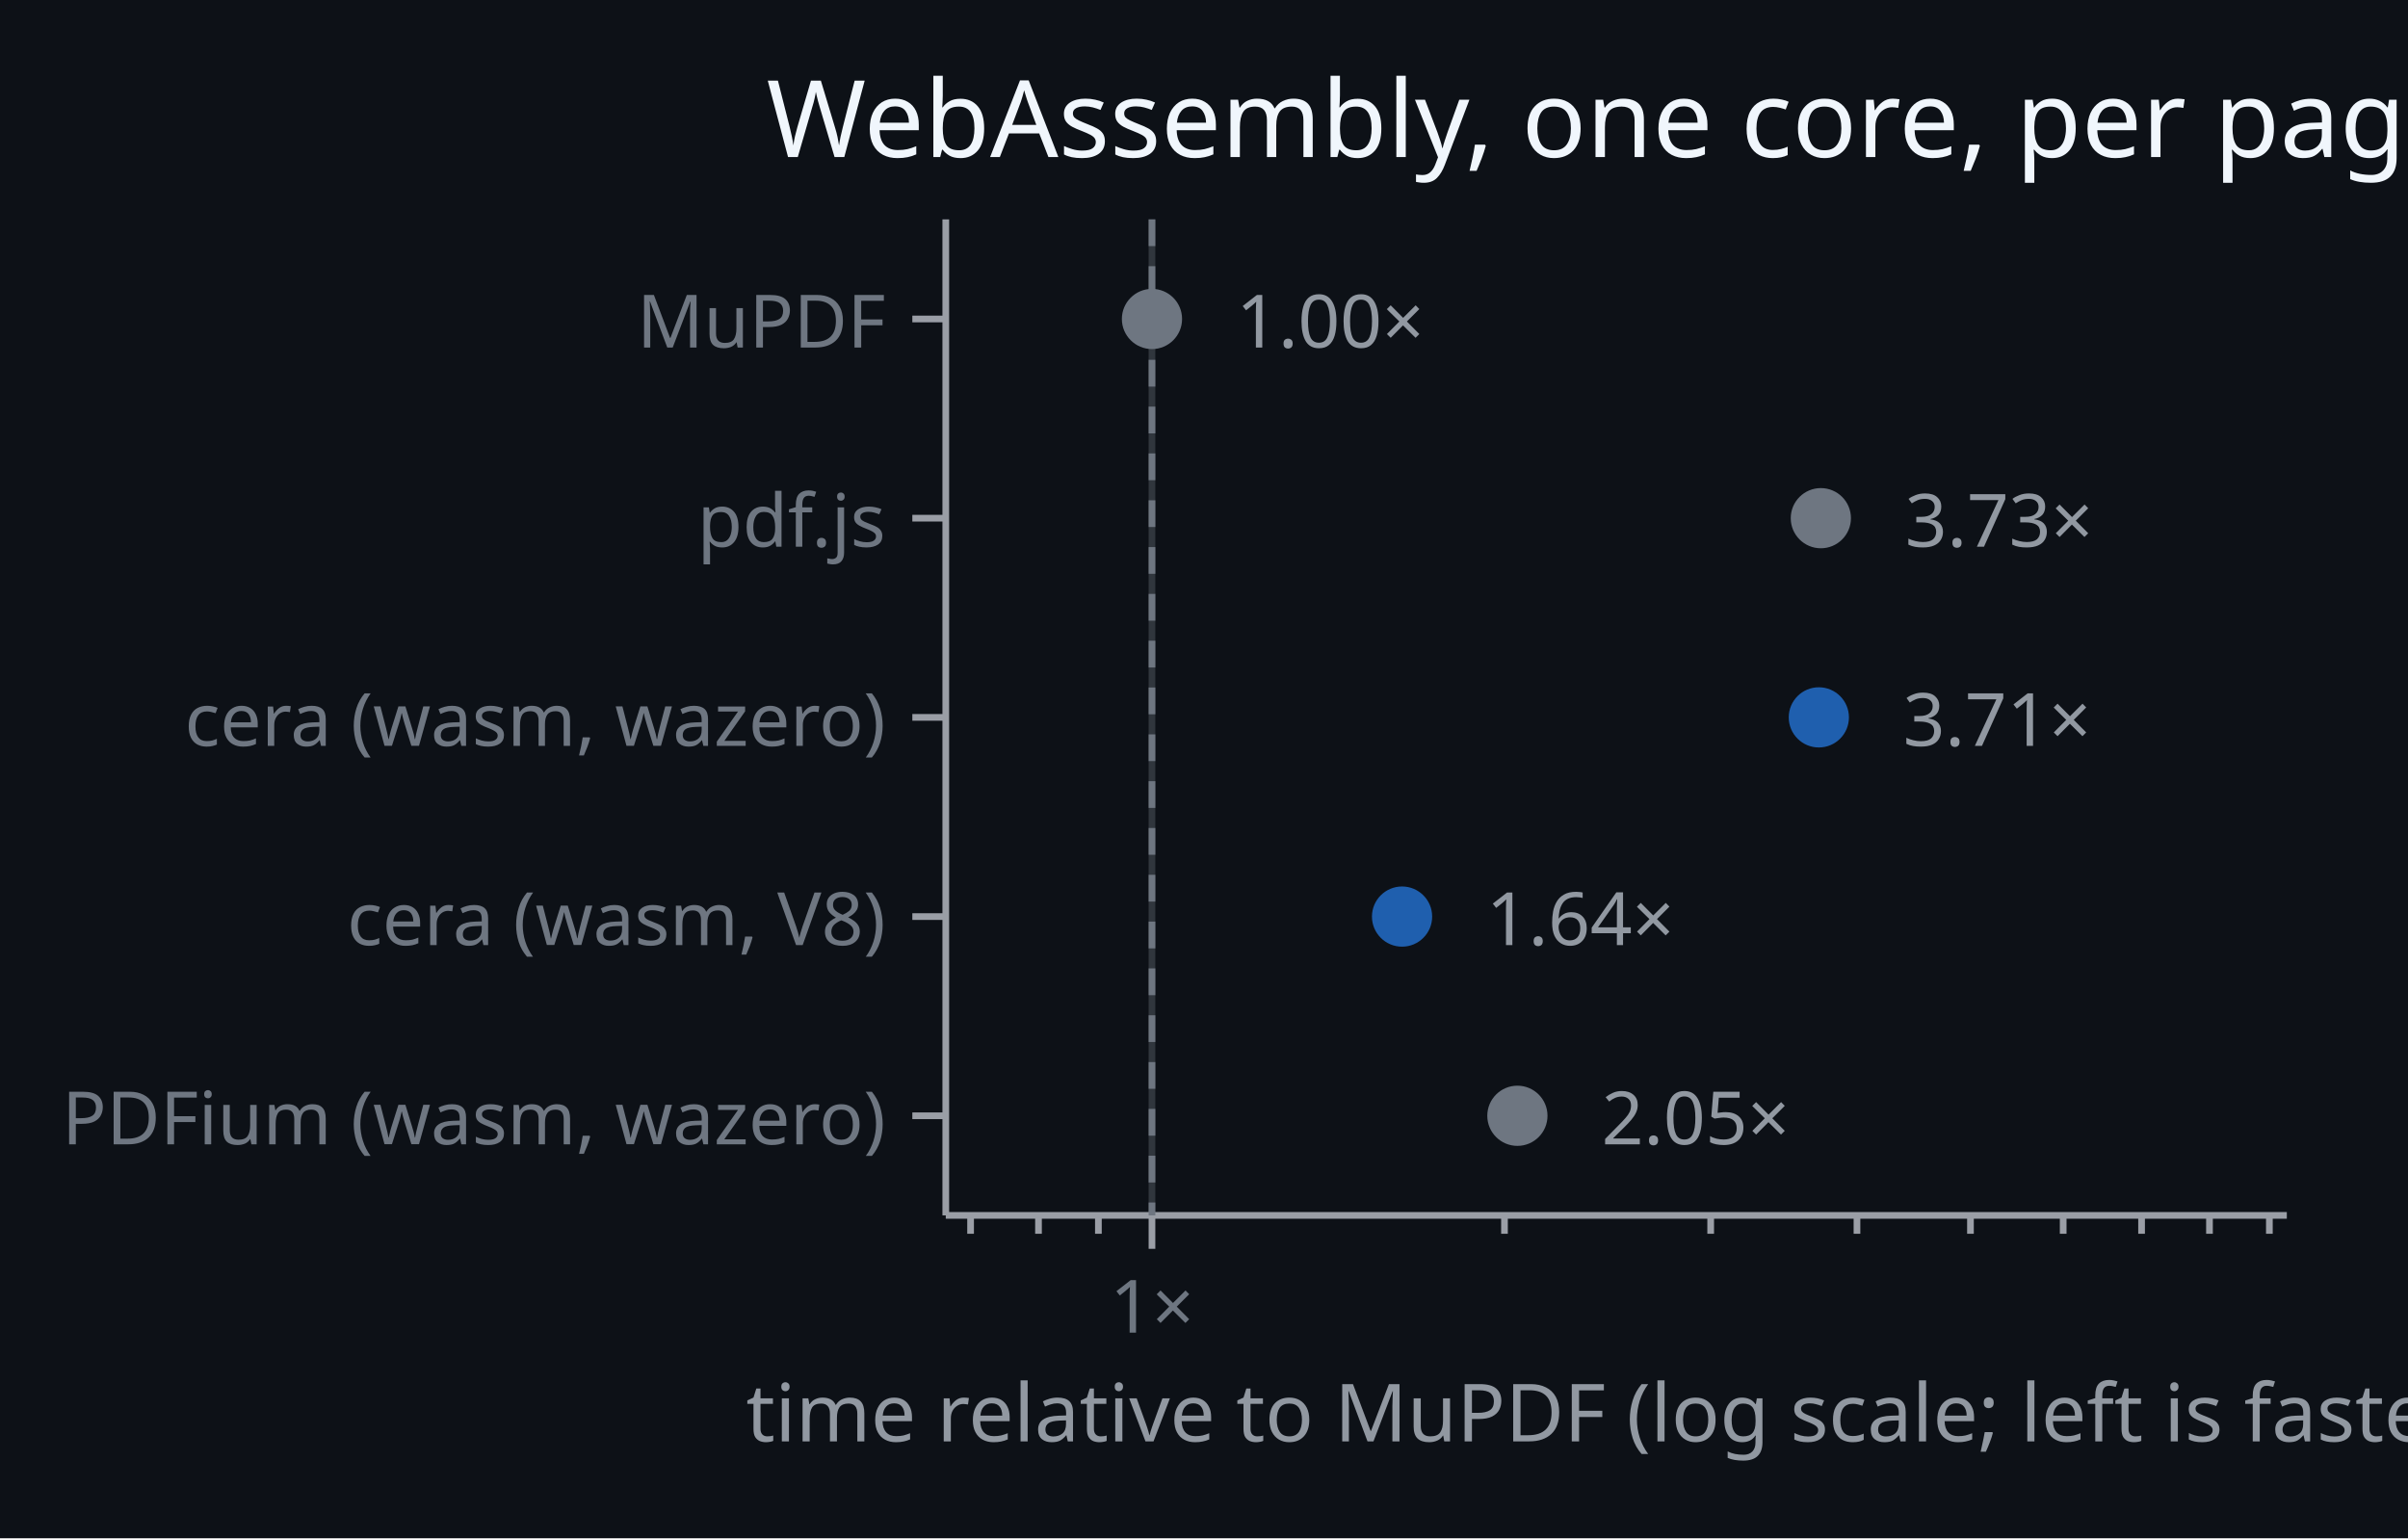
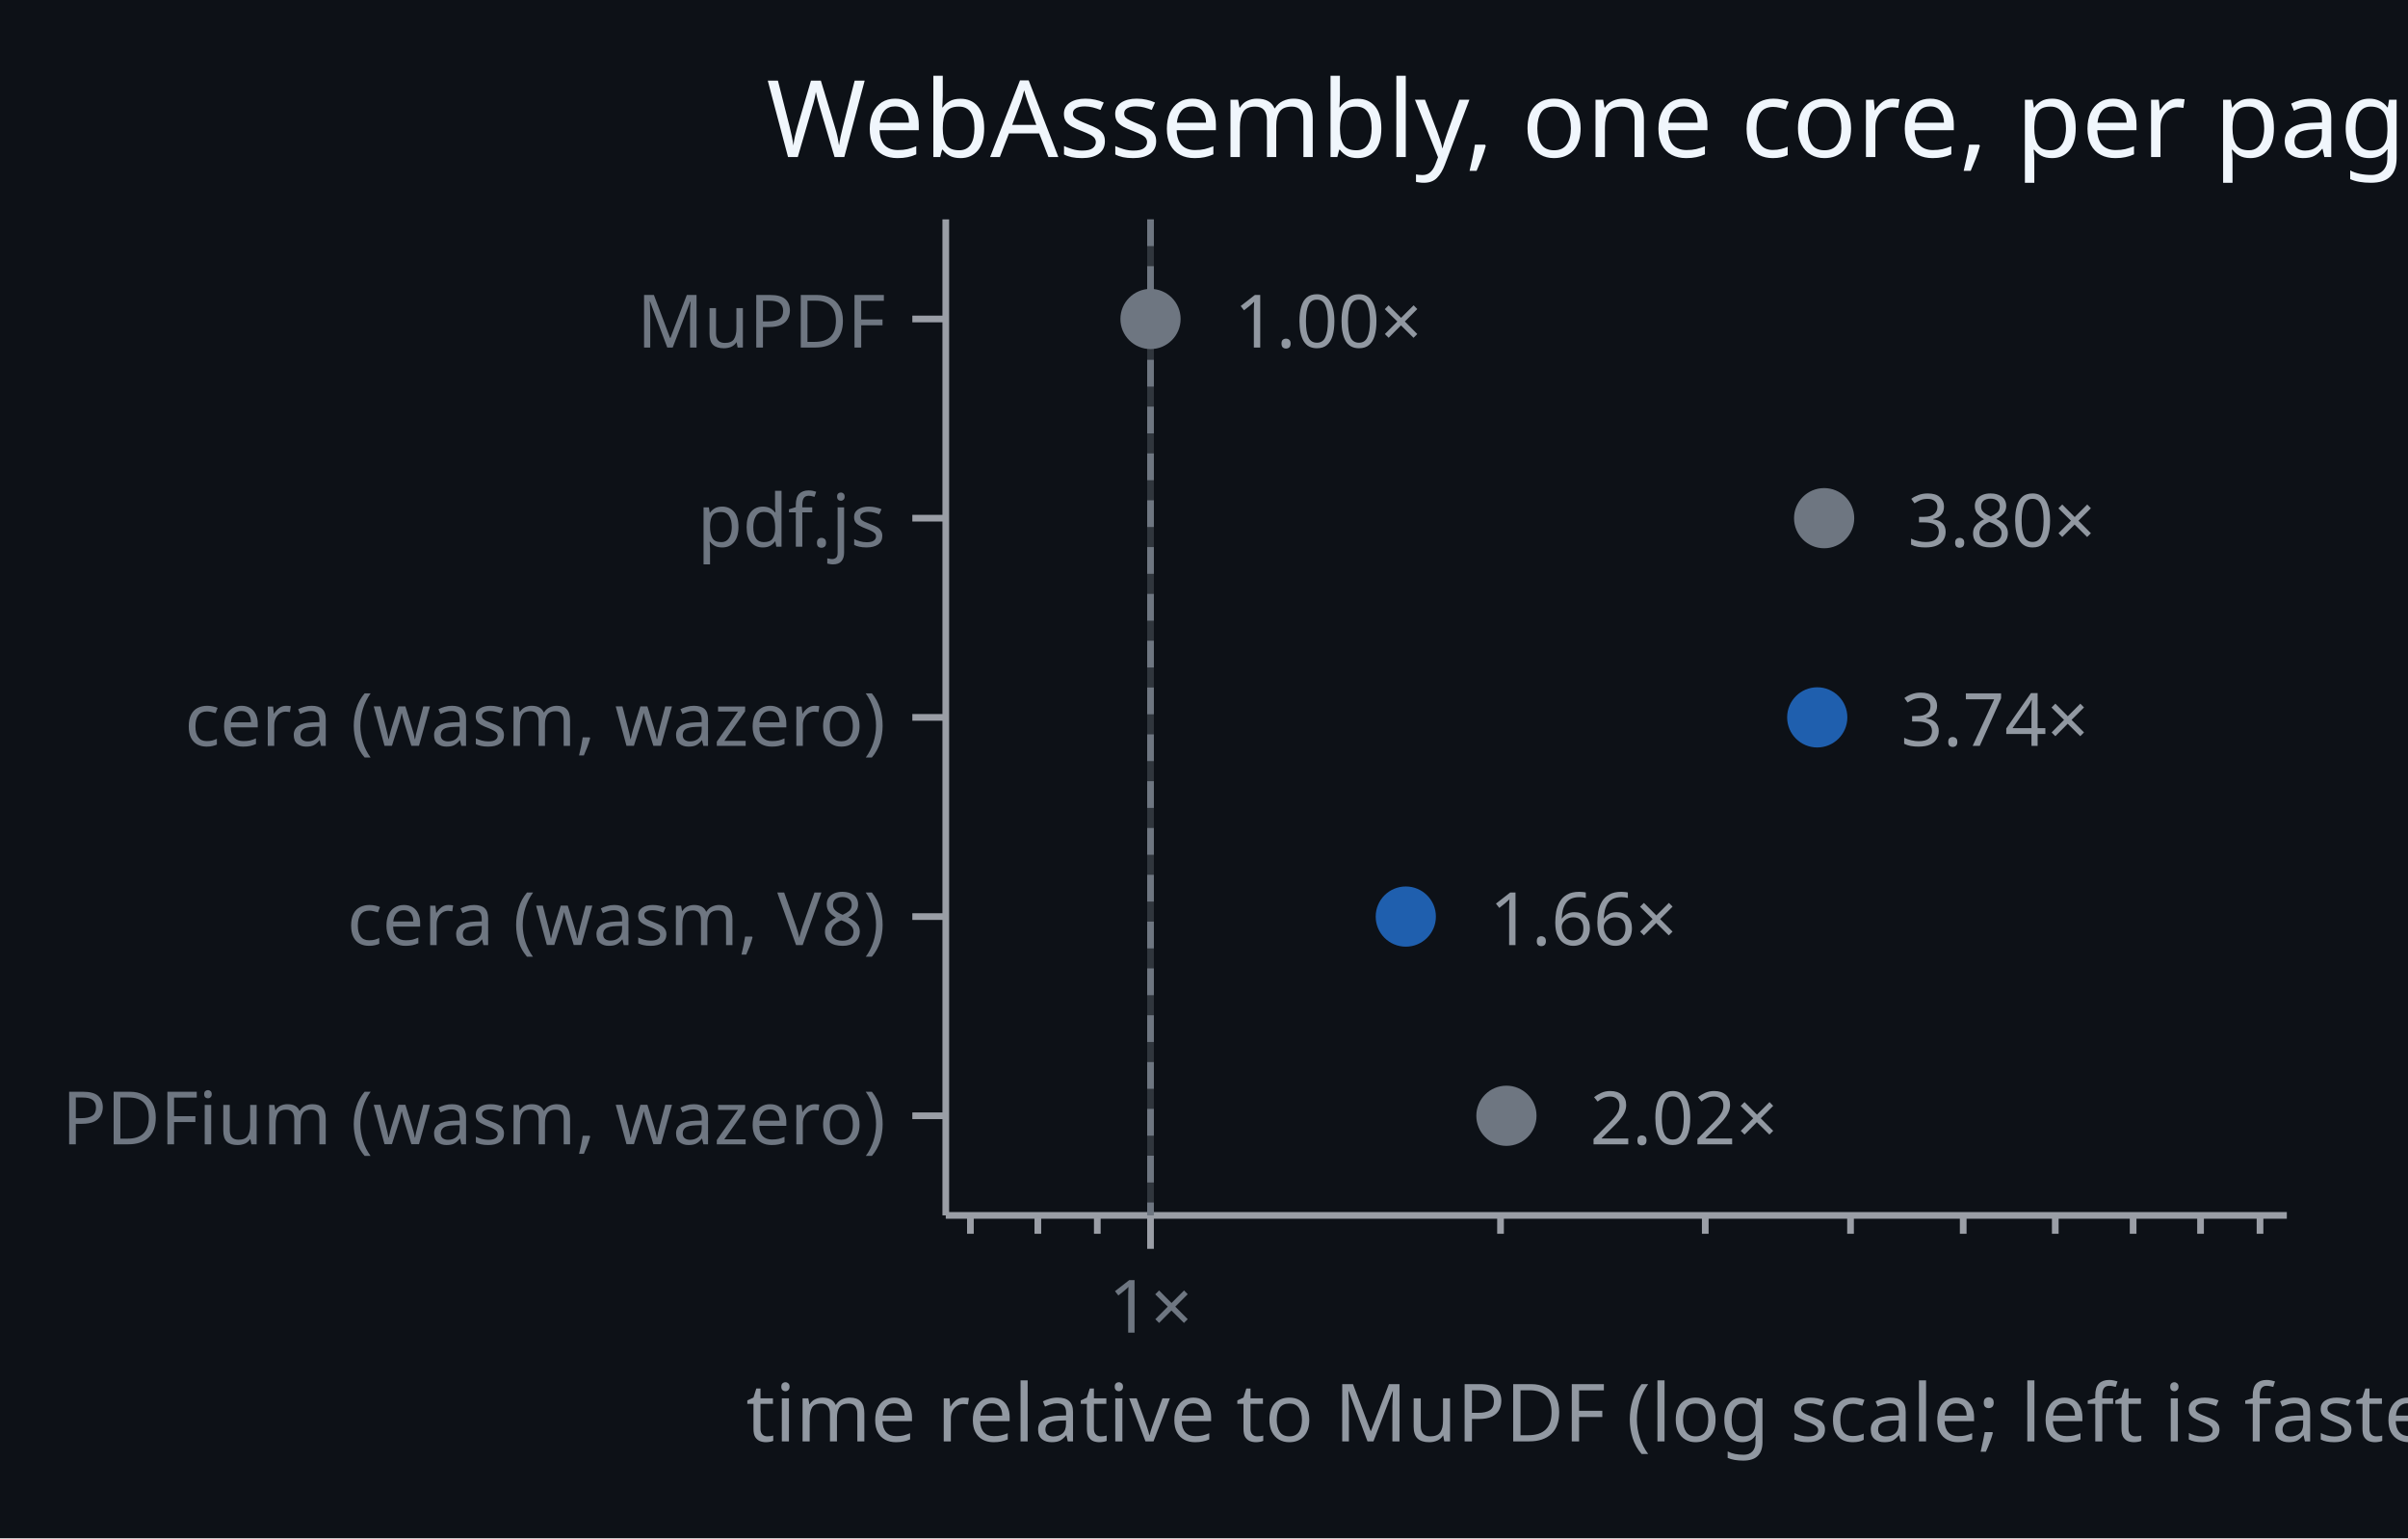
<svg xmlns="http://www.w3.org/2000/svg" width="360" height="230" viewBox="0 0 360 230" role="img" aria-labelledby="figure-title">
  <defs>
    <clipPath id="c1">
      <path d="M141.395,32.8 L341.884,32.8 L341.884,181.725 L141.395,181.725 Z" />
    </clipPath>
    <path id="m2" d="M4.5,0 C4.5,2.485 2.485,4.5 0,4.5 C-2.485,4.5 -4.5,2.485 -4.5,0 C-4.5,-2.485 -2.485,-4.5 0,-4.5 C2.485,-4.5 4.5,-2.485 4.5,0 Z" fill="#6e7681" />
    <path id="m3" d="M4.5,0 C4.5,2.485 2.485,4.5 0,4.5 C-2.485,4.5 -4.5,2.485 -4.5,0 C-4.5,-2.485 -2.485,-4.5 0,-4.5 C2.485,-4.5 4.5,-2.485 4.5,0 Z" fill="#1f5fae" />
  </defs>
  <path d="M0,0 L360,0 L360,230 L0,230 Z" fill="#0d1117" />
-   <polyline fill="none" points="172.222,32.8 172.222,181.725" stroke="#30363d" />
+   <polyline fill="none" points="172.004,32.8 172.004,181.725" stroke="#30363d" />
  <polyline fill="none" points="141.395,181.725 341.884,181.725" stroke="#9a9ea6" />
  <polyline fill="none" points="141.395,32.8 141.395,181.725" stroke="#9a9ea6" />
-   <polyline fill="none" points="145.104,181.725 145.104,184.475" stroke="#9a9ea6" />
-   <polyline fill="none" points="155.257,181.725 155.257,184.475" stroke="#9a9ea6" />
-   <polyline fill="none" points="164.212,181.725 164.212,184.475" stroke="#9a9ea6" />
-   <polyline fill="none" points="172.222,181.725 172.222,186.725" stroke="#9a9ea6" />
-   <text x="172.222" y="190.725" font-family="sans-serif" font-size="11" text-anchor="middle" dominant-baseline="hanging" fill="#6e7681">1×</text>
-   <polyline fill="none" points="224.922,181.725 224.922,184.475" stroke="#9a9ea6" />
-   <polyline fill="none" points="255.749,181.725 255.749,184.475" stroke="#9a9ea6" />
-   <polyline fill="none" points="277.621,181.725 277.621,184.475" stroke="#9a9ea6" />
-   <polyline fill="none" points="294.587,181.725 294.587,184.475" stroke="#9a9ea6" />
-   <polyline fill="none" points="308.449,181.725 308.449,184.475" stroke="#9a9ea6" />
-   <polyline fill="none" points="320.169,181.725 320.169,184.475" stroke="#9a9ea6" />
-   <polyline fill="none" points="330.321,181.725 330.321,184.475" stroke="#9a9ea6" />
-   <polyline fill="none" points="339.276,181.725 339.276,184.475" stroke="#9a9ea6" />
+   <polyline fill="none" points="145.078,181.725 145.078,184.475" stroke="#9a9ea6" />
+   <polyline fill="none" points="155.159,181.725 155.159,184.475" stroke="#9a9ea6" />
+   <polyline fill="none" points="164.05,181.725 164.05,184.475" stroke="#9a9ea6" />
+   <polyline fill="none" points="172.004,181.725 172.004,186.725" stroke="#9a9ea6" />
+   <text x="172.004" y="190.725" font-family="sans-serif" font-size="11" text-anchor="middle" dominant-baseline="hanging" fill="#6e7681">1×</text>
+   <polyline fill="none" points="224.331,181.725 224.331,184.475" stroke="#9a9ea6" />
+   <polyline fill="none" points="254.94,181.725 254.94,184.475" stroke="#9a9ea6" />
+   <polyline fill="none" points="276.658,181.725 276.658,184.475" stroke="#9a9ea6" />
+   <polyline fill="none" points="293.503,181.725 293.503,184.475" stroke="#9a9ea6" />
+   <polyline fill="none" points="307.267,181.725 307.267,184.475" stroke="#9a9ea6" />
+   <polyline fill="none" points="318.904,181.725 318.904,184.475" stroke="#9a9ea6" />
+   <polyline fill="none" points="328.985,181.725 328.985,184.475" stroke="#9a9ea6" />
+   <polyline fill="none" points="337.876,181.725 337.876,184.475" stroke="#9a9ea6" />
  <polyline fill="none" points="136.395,166.832 141.395,166.832" stroke="#9a9ea6" />
  <text x="132.395" y="166.832" font-family="sans-serif" font-size="11" text-anchor="end" dominant-baseline="central" fill="#6e7681">PDFium (wasm, wazero)</text>
  <polyline fill="none" points="136.395,137.047 141.395,137.047" stroke="#9a9ea6" />
  <text x="132.395" y="137.047" font-family="sans-serif" font-size="11" text-anchor="end" dominant-baseline="central" fill="#6e7681">cera (wasm, V8)</text>
  <polyline fill="none" points="136.395,107.262 141.395,107.262" stroke="#9a9ea6" />
  <text x="132.395" y="107.262" font-family="sans-serif" font-size="11" text-anchor="end" dominant-baseline="central" fill="#6e7681">cera (wasm, wazero)</text>
  <polyline fill="none" points="136.395,77.478 141.395,77.478" stroke="#9a9ea6" />
  <text x="132.395" y="77.478" font-family="sans-serif" font-size="11" text-anchor="end" dominant-baseline="central" fill="#6e7681">pdf.js</text>
  <polyline fill="none" points="136.395,47.693 141.395,47.693" stroke="#9a9ea6" />
  <text x="132.395" y="47.693" font-family="sans-serif" font-size="11" text-anchor="end" dominant-baseline="central" fill="#6e7681">MuPDF</text>
  <text x="241.639" y="23.488" font-family="sans-serif" font-size="16" text-anchor="middle" fill="#f0f6fc">WebAssembly, one core, per page</text>
  <text x="241.639" y="215.516" font-family="sans-serif" font-size="12" text-anchor="middle" fill="#9198a1">time relative to MuPDF (log scale; left is faster)</text>
  <g clip-path="url(#c1)">
-     <polyline fill="none" points="172.222,32.8 172.222,181.725" stroke="#6e7681" stroke-dasharray="4 3" />
-     <use href="#m2" x="172.222" y="47.693" />
-     <use href="#m2" x="272.219" y="77.478" />
-     <use href="#m2" x="226.853" y="166.832" />
-     <use href="#m3" x="271.919" y="107.262" />
-     <use href="#m3" x="209.61" y="137.047" />
-     <text x="184.806" y="47.693" font-family="sans-serif" font-size="11" dominant-baseline="central" fill="#9198a1">1.00×</text>
-     <text x="284.803" y="77.478" font-family="sans-serif" font-size="11" dominant-baseline="central" fill="#9198a1">3.73×</text>
-     <text x="284.503" y="107.262" font-family="sans-serif" font-size="11" dominant-baseline="central" fill="#9198a1">3.71×</text>
-     <text x="222.194" y="137.047" font-family="sans-serif" font-size="11" dominant-baseline="central" fill="#9198a1">1.64×</text>
-     <text x="239.437" y="166.832" font-family="sans-serif" font-size="11" dominant-baseline="central" fill="#9198a1">2.05×</text>
+     <polyline fill="none" points="172.004,32.8 172.004,181.725" stroke="#6e7681" stroke-dasharray="4 3" />
+     <use href="#m2" x="172.004" y="47.693" />
+     <use href="#m2" x="272.712" y="77.478" />
+     <use href="#m2" x="225.213" y="166.832" />
+     <use href="#m3" x="271.681" y="107.262" />
+     <use href="#m3" x="210.169" y="137.047" />
+     <text x="184.499" y="47.693" font-family="sans-serif" font-size="11" dominant-baseline="central" fill="#9198a1">1.00×</text>
+     <text x="285.207" y="77.478" font-family="sans-serif" font-size="11" dominant-baseline="central" fill="#9198a1">3.80×</text>
+     <text x="284.176" y="107.262" font-family="sans-serif" font-size="11" dominant-baseline="central" fill="#9198a1">3.74×</text>
+     <text x="222.664" y="137.047" font-family="sans-serif" font-size="11" dominant-baseline="central" fill="#9198a1">1.66×</text>
+     <text x="237.708" y="166.832" font-family="sans-serif" font-size="11" dominant-baseline="central" fill="#9198a1">2.02×</text>
  </g>
</svg>
